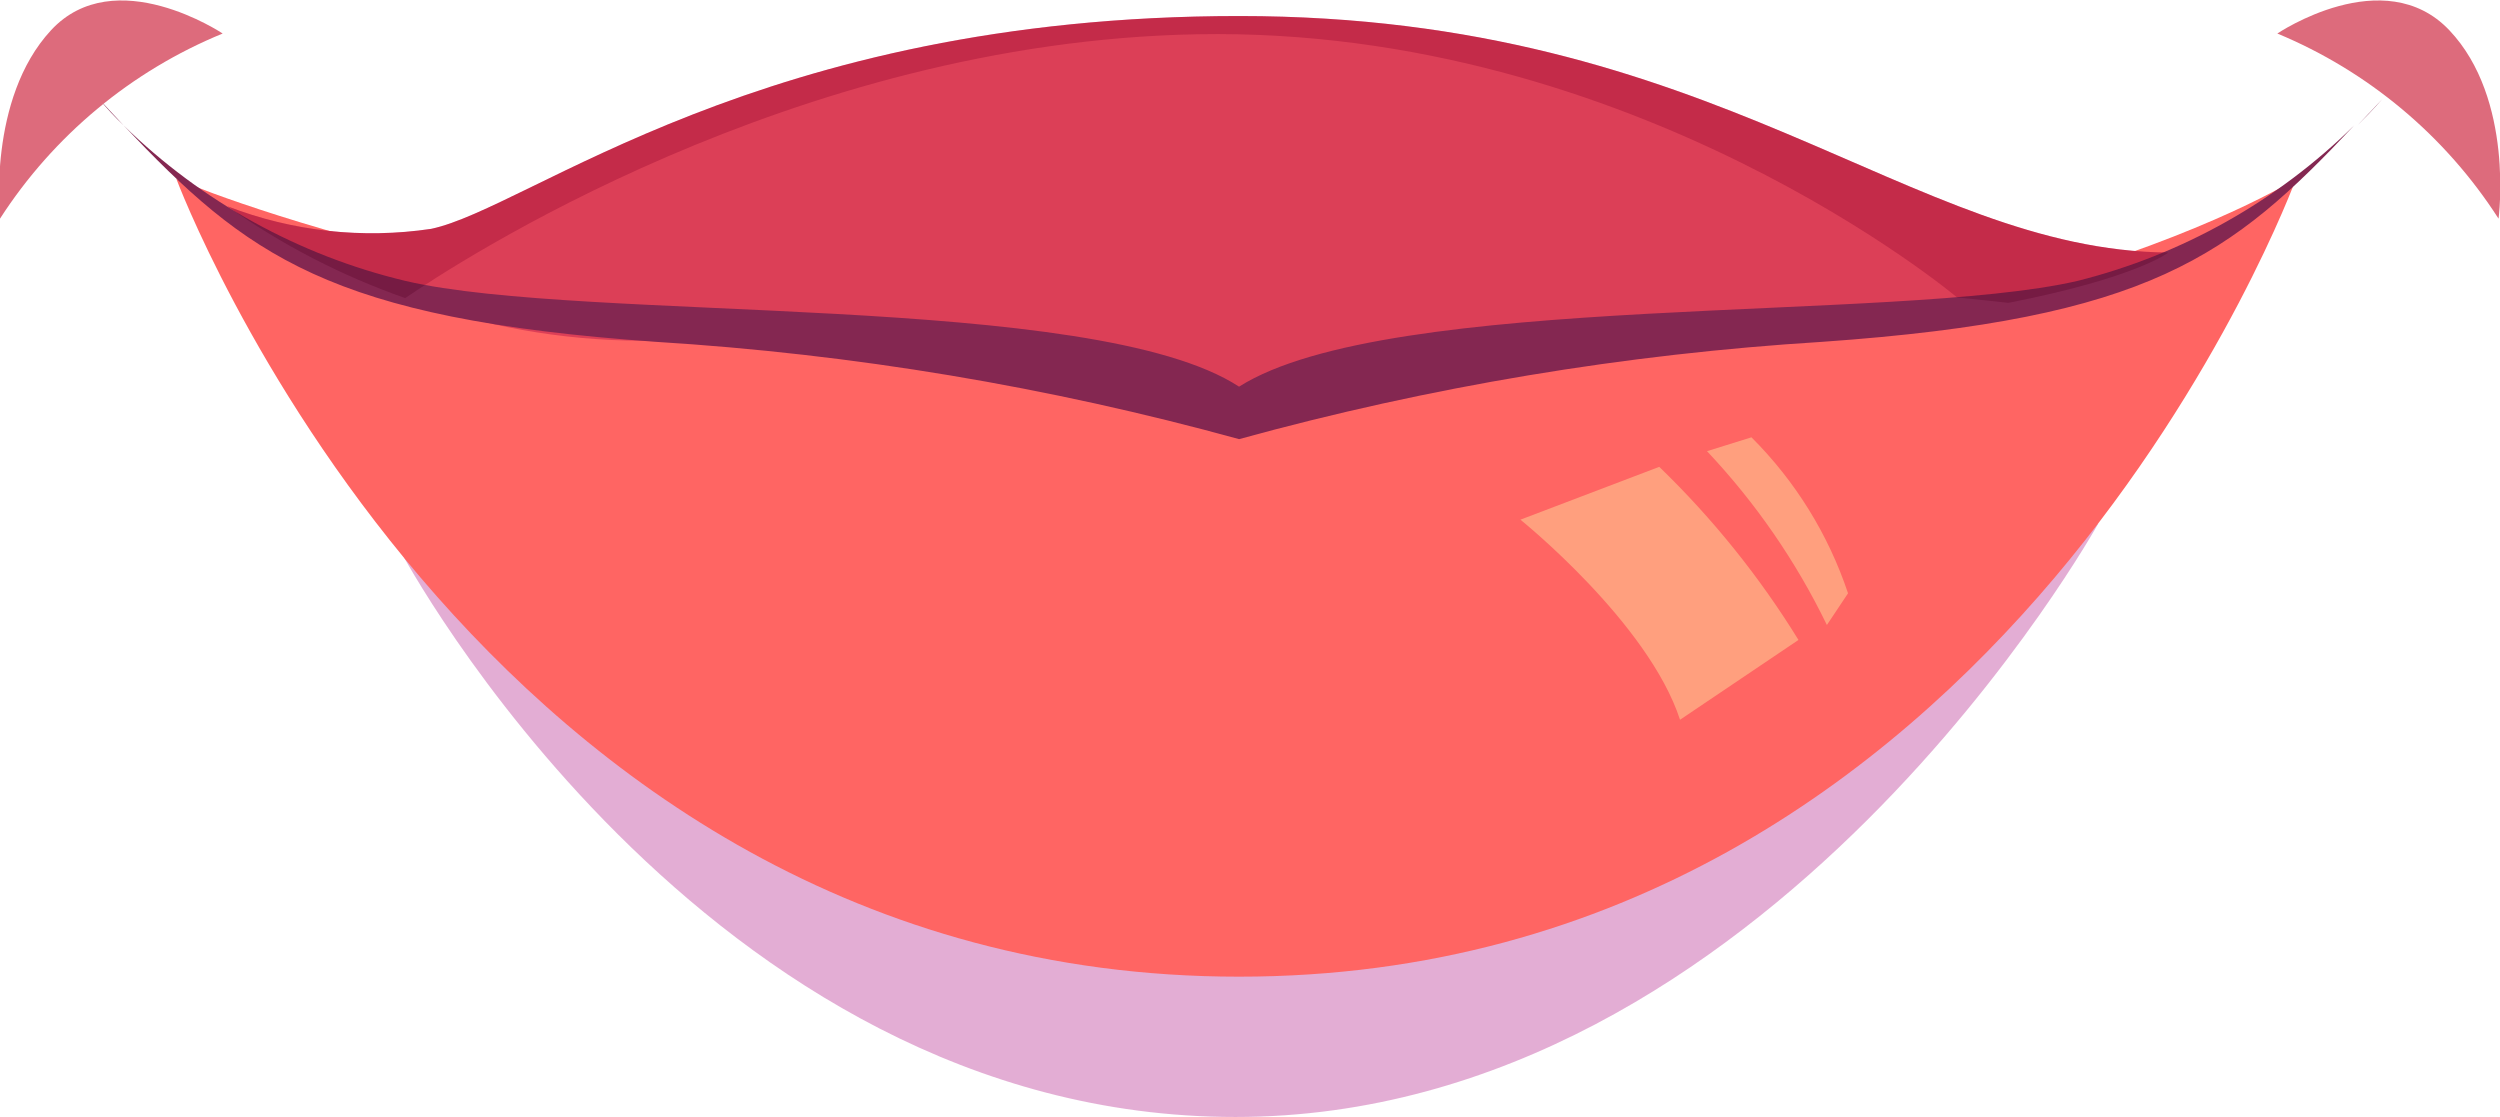
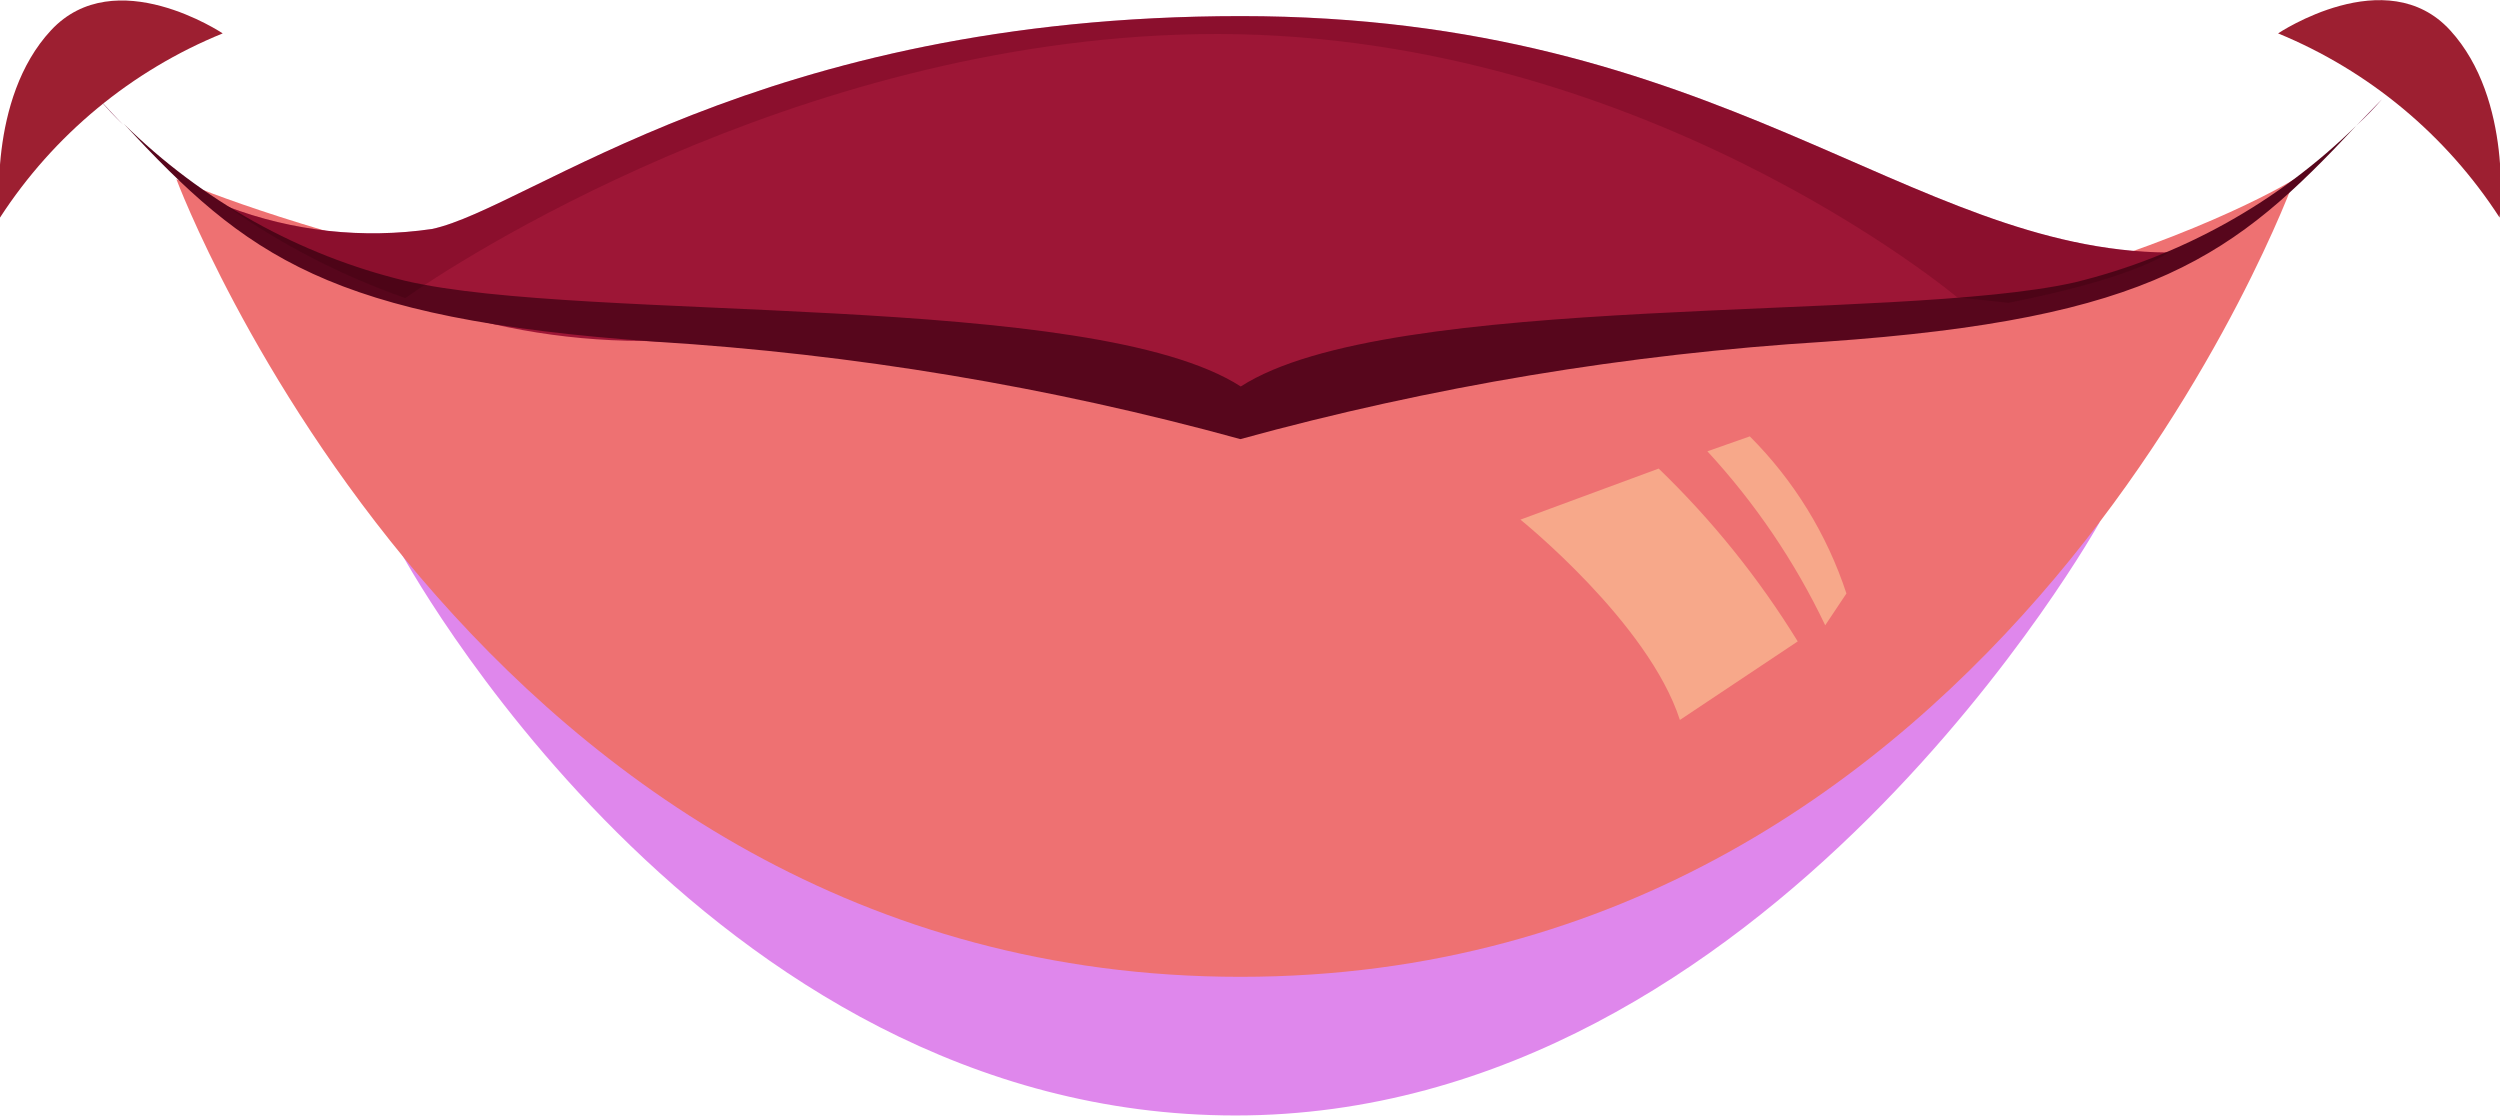
- <svg xmlns="http://www.w3.org/2000/svg" viewBox="0 0 68.6 30.65">
+ <svg xmlns="http://www.w3.org/2000/svg" xmlns:xlink="http://www.w3.org/1999/xlink" viewBox="0 0 63.65 28.44">
  <defs>
-     <style>.cls-1{isolation:isolate;}.cls-2{fill:#d177b8;opacity:0.6;mix-blend-mode:multiply;}.cls-3{fill:#ff6563;}.cls-4{fill:#dc3f57;}.cls-5{fill:#842751;}.cls-6{fill:#dd6b7c;}.cls-7{fill:#fffcb8;mix-blend-mode:soft-light;}</style>
+     <style>.cls-1{isolation:isolate;}.cls-2{fill:#df87ec;}.cls-2,.cls-7{mix-blend-mode:multiply;}.cls-3{fill:#ee7172;}.cls-4{fill:#9d1636;}.cls-5{fill:#822751;}.cls-6{fill:#57061c;}.cls-7{fill:#cf77b6;opacity:0.6;}.cls-8{fill:url(#_920);}.cls-9{fill:url(#_920-2);}.cls-10{fill:#fffab6;mix-blend-mode:soft-light;}</style>
+     <linearGradient id="_920" x1="57.98" y1="2.77" x2="63.65" y2="2.77" gradientUnits="userSpaceOnUse">
+       <stop offset="0" stop-color="#9d1f31" />
+       <stop offset="1" stop-color="#9d1f31" />
+     </linearGradient>
+     <linearGradient id="_920-2" x1="0" y1="2.77" x2="5.67" y2="2.77" xlink:href="#_920" />
  </defs>
  <g class="cls-1">
    <g id="Layer_2" data-name="Layer 2">
-       <g id="layer1">
-         <path class="cls-2" d="M11,15.14S19.25,30.65,33.9,30.65,57.58,14.36,57.58,14.36,28.6,26.34,11,15.14Z" />
-         <path class="cls-3" d="M4.84,4.91S13,26.8,34,26.8,63,4.91,63,4.91,53.62,10.82,34.05,10,4.84,4.91,4.84,4.91Z" />
-         <path class="cls-4" d="M59.5,6.93s-.87.69-4.39,1.38a74,74,0,0,1-9.76,1.18C33.44,10.29,33.28,11,33.28,11A104.08,104.08,0,0,0,17.61,9.35a18.88,18.88,0,0,1-6.49-1.17A19.73,19.73,0,0,1,6.24,5.66a11,11,0,0,0,5.59.62C14.54,5.71,20.84.44,34,.44S52.38,6.87,59.5,6.93Z" />
-         <path class="cls-5" d="M3.39,3.44l-.67-.72A8.63,8.63,0,0,0,3.39,3.44Z" />
-         <path class="cls-5" d="M65.37,2.72l-.68.72C65.13,3,65.37,2.72,65.37,2.72Z" />
-         <path class="cls-5" d="M34,10.61C30,8,16.07,8.86,11.13,7.71A16.58,16.58,0,0,1,3.39,3.44C6.77,7,9,8.75,18,9.38a78.56,78.56,0,0,1,16,2.67h0a78.56,78.56,0,0,1,16-2.67c9-.63,11.22-2.35,14.6-5.94A16.53,16.53,0,0,1,57,7.71C52,8.86,38.12,8,34,10.61Z" />
-         <path class="cls-2" d="M59.5,6.93s-.87.69-4.39,1.38L53.7,8.16S44.87.72,32.86.94c-11.12.2-20.43,6.34-21.74,7.24A19.73,19.73,0,0,1,6.24,5.66a11,11,0,0,0,5.59.62C14.54,5.71,20.84.44,34,.44S52.38,6.87,59.5,6.93Z" />
-         <path class="cls-6" d="M62.49.92A13.25,13.25,0,0,1,68.56,6S69,2.72,67.21.83,62.49.92,62.49.92Z" />
-         <path class="cls-6" d="M6.11.92A13.25,13.25,0,0,0,0,6S-.35,2.72,1.4.83,6.11.92,6.11.92Z" />
-         <path class="cls-7" d="M41.72,14.26s3.51,2.82,4.38,5.49l3.25-2.19a24.47,24.47,0,0,0-3.82-4.75Z" />
-         <path class="cls-7" d="M46.84,12.38a19.09,19.09,0,0,1,3.29,4.77l.58-.87A10.94,10.94,0,0,0,48.06,12Z" />
+       <g id="Avatar_face" data-name="Avatar face">
+         <path class="cls-2" d="M10.17,14s7.69,14.4,21.29,14.4,22-15.11,22-15.11S26.54,24.44,10.17,14Z" />
+         <path class="cls-3" d="M4.49,4.56s7.57,20.31,27.09,20.31S58.42,4.56,58.42,4.56,49.75,10,31.59,9.3,4.49,4.56,4.49,4.56Z" />
+         <path class="cls-4" d="M55.21,6.43s-.81.64-4.08,1.28A66.78,66.78,0,0,1,42.08,8.8c-11,.75-11.2,1.44-11.2,1.44A96.24,96.24,0,0,0,16.34,8.68a17.29,17.29,0,0,1-6-1.09A18.56,18.56,0,0,1,5.79,5.26,10.41,10.41,0,0,0,11,5.83C13.49,5.3,19.34.41,31.59.41S48.6,6.38,55.21,6.43Z" />
+         <path class="cls-5" d="M3.15,3.19c-.21-.21-.41-.44-.63-.67A8.94,8.94,0,0,0,3.15,3.19Z" />
+         <path class="cls-5" d="M60.65,2.52,60,3.19A7.41,7.41,0,0,0,60.65,2.52Z" />
+         <path class="cls-6" d="M31.59,9.84C27.8,7.4,14.91,8.22,10.32,7.15a15.36,15.36,0,0,1-7.17-4C6.28,6.52,8.35,8.12,16.7,8.7a73.25,73.25,0,0,1,14.88,2.48h0A73.25,73.25,0,0,1,46.47,8.7C54.82,8.12,56.89,6.52,60,3.19a15.41,15.41,0,0,1-7.18,4C48.26,8.22,35.37,7.4,31.59,9.84Z" />
+         <path class="cls-7" d="M55.21,6.43s-.81.64-4.08,1.28l-1.3-.14S41.63.67,30.49.87c-10.32.19-19,5.88-20.17,6.72A18.56,18.56,0,0,1,5.79,5.26,10.41,10.41,0,0,0,11,5.83C13.49,5.3,19.34.41,31.59.41S48.6,6.38,55.21,6.43Z" />
+         <path class="cls-8" d="M58,.85a12.28,12.28,0,0,1,5.64,4.69s.36-3-1.26-4.77S58,.85,58,.85Z" />
+         <path class="cls-9" d="M5.67.85A12.28,12.28,0,0,0,0,5.54S-.33,2.52,1.3.77,5.67.85,5.67.85Z" />
+         <path class="cls-10" d="M38.71,13.23s3.26,2.62,4.06,5.1l3-2a22.53,22.53,0,0,0-3.54-4.4Z" />
+         <path class="cls-10" d="M43.47,11.49a17.87,17.87,0,0,1,3,4.43l.54-.81a10.13,10.13,0,0,0-2.46-4Z" />
      </g>
    </g>
  </g>
</svg>
